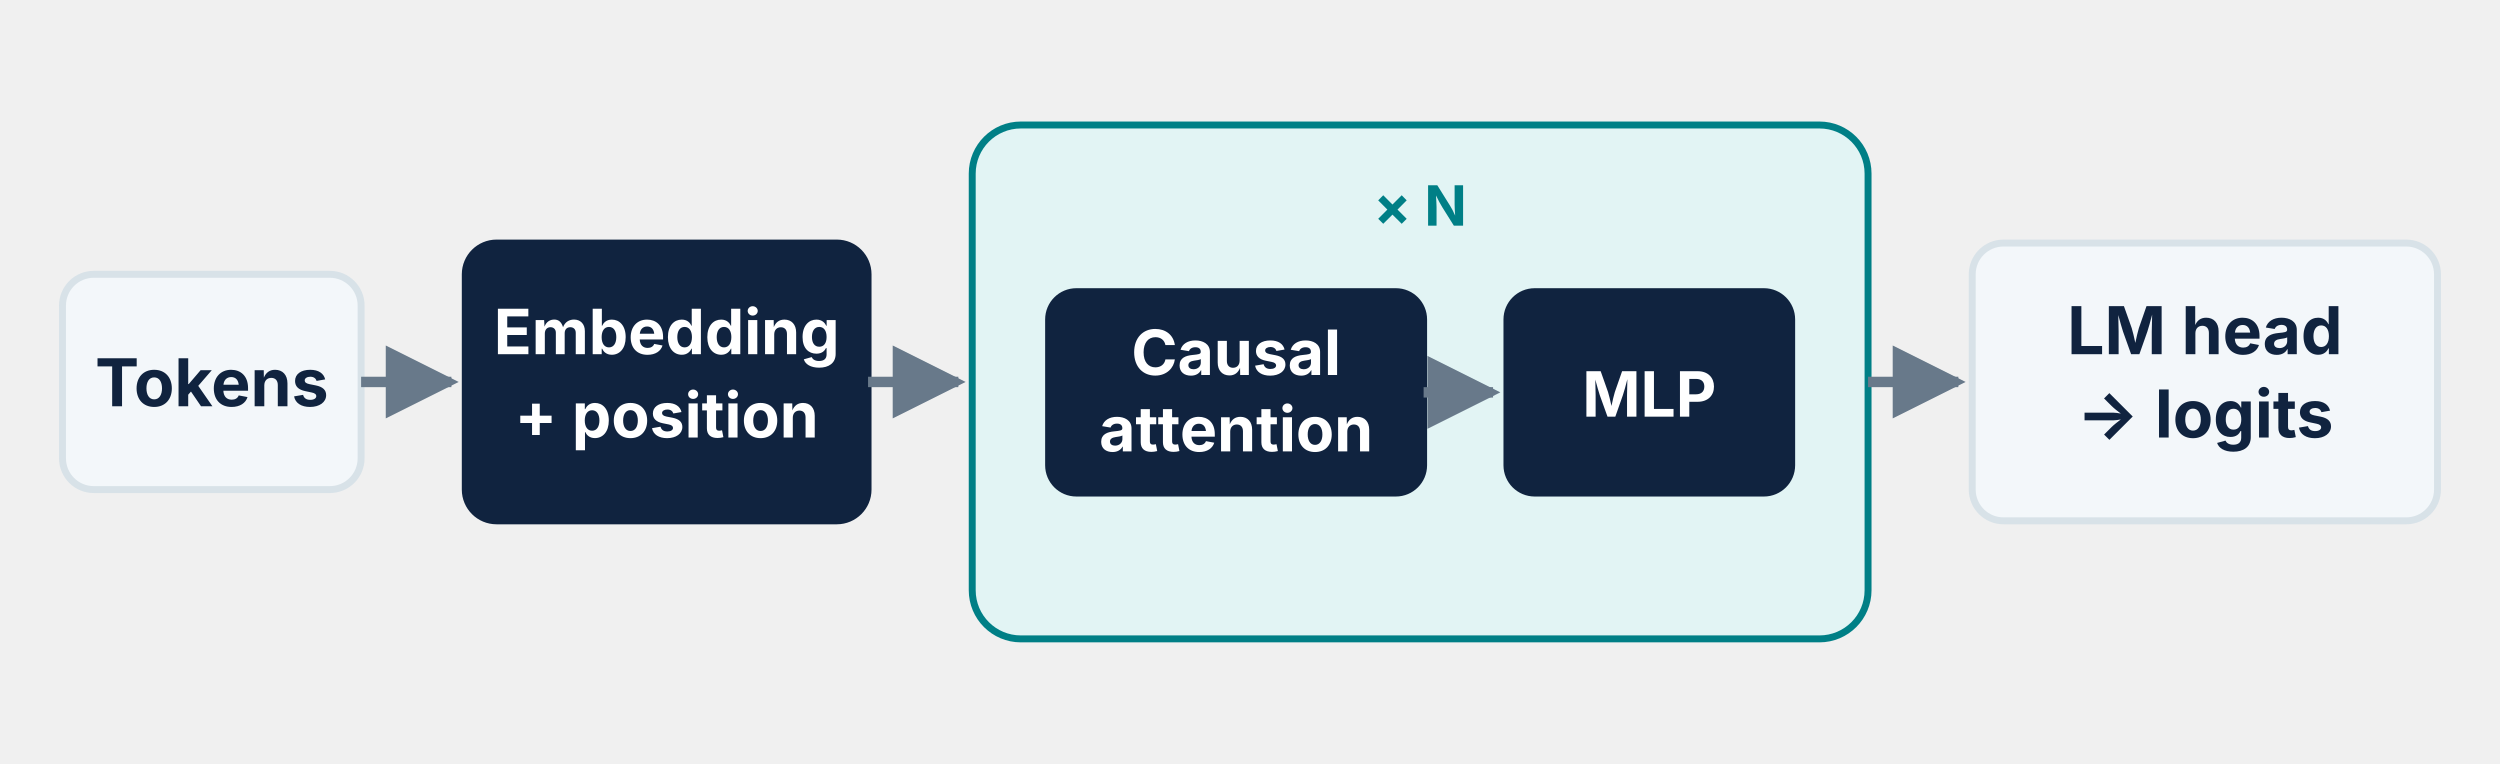
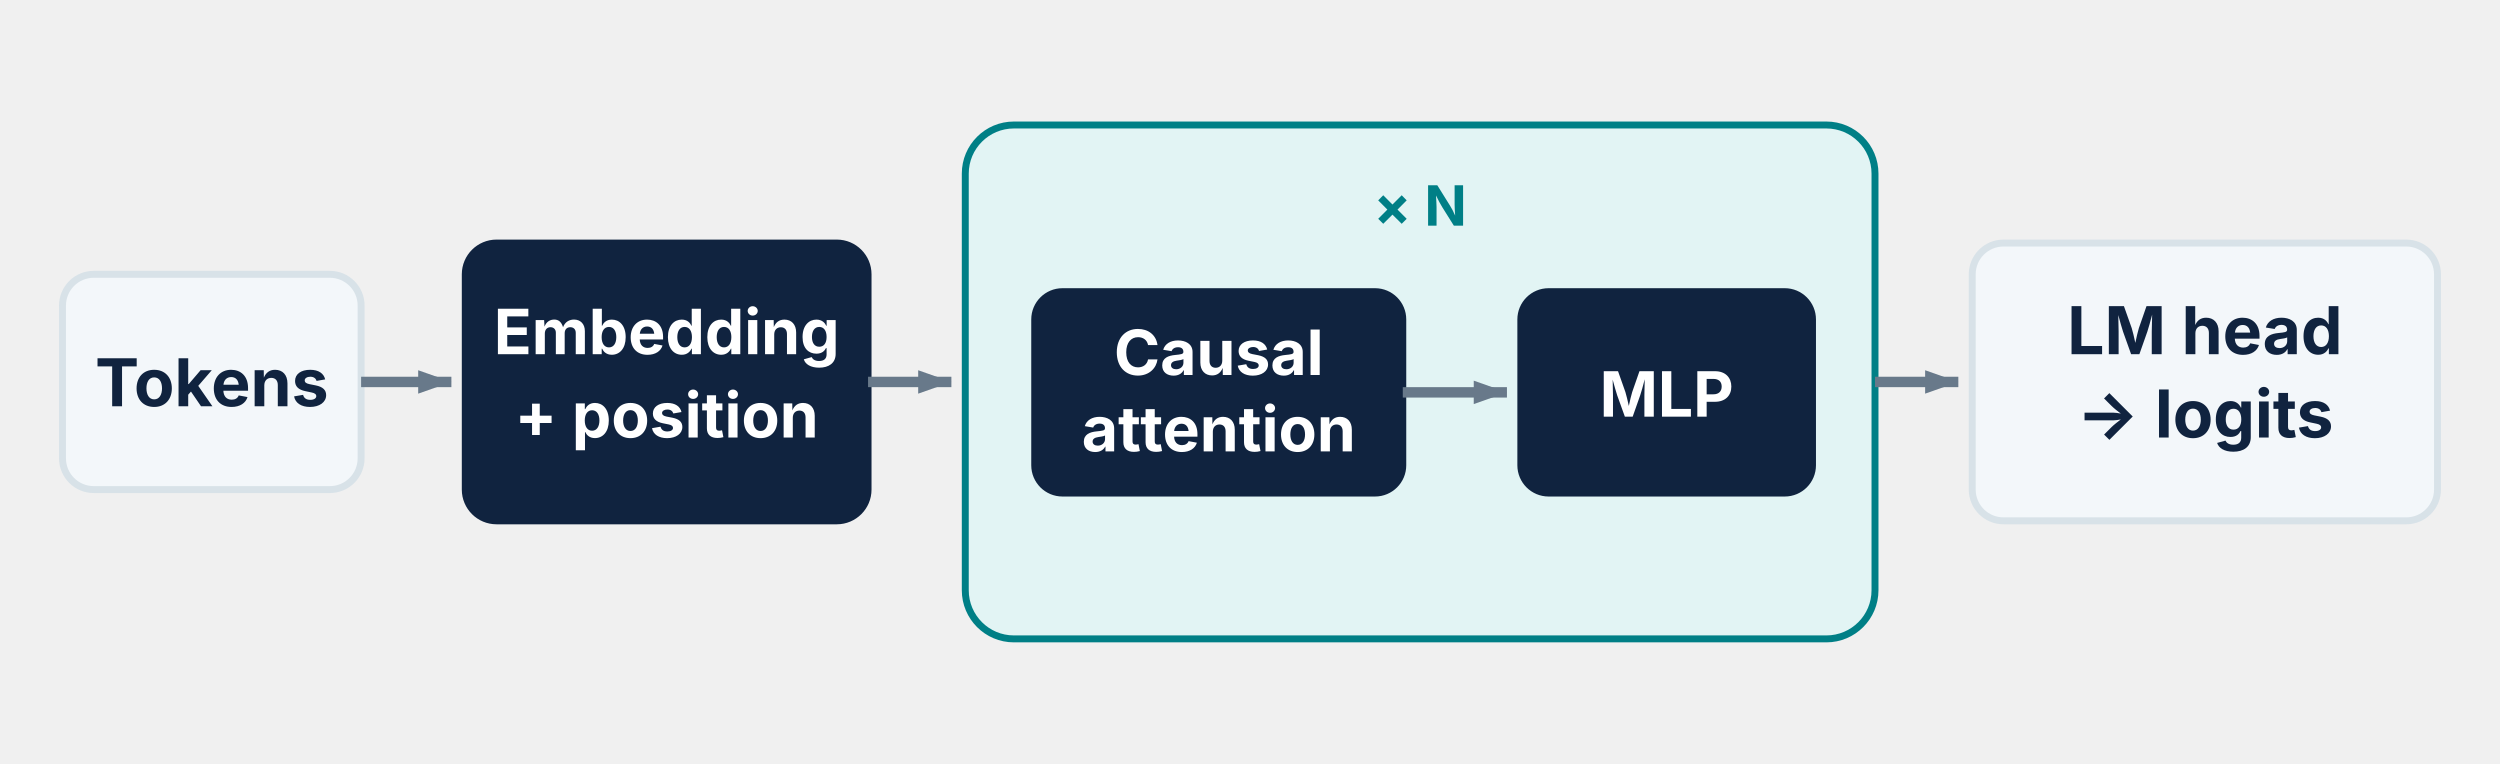
<svg xmlns="http://www.w3.org/2000/svg" viewBox="0 0 720 220" role="img" aria-labelledby="title desc">
  <defs>
-     <marker id="arrow" viewBox="0 0 10 10" refX="9" refY="5" markerWidth="7" markerHeight="7" orient="auto">
-       <path d="M0 0 10 5 0 10z" fill="#68798a" />
+     <marker id="arrow" viewBox="0 0 10 8" refX="8.5" refY="4" markerWidth="3.8" markerHeight="3.0" orient="auto">
+       <path d="M0 1L8.5 4L0 7z" fill="#68798a" />
    </marker>
    <style>
      text{font-family:Inter,ui-sans-serif,system-ui,-apple-system,BlinkMacSystemFont,"Segoe UI",sans-serif}.node{fill:#f3f7fa;stroke:#d8e2e8;stroke-width:2}.block{fill:#e2f4f4;stroke:#007f86;stroke-width:2}.core{fill:#10233f;stroke:#10233f;stroke-width:2}.flow{fill:none;stroke:#68798a;stroke-width:3;marker-end:url(#arrow)}.label{fill:#10233f;font-size:19px;font-weight:700}.inverse{fill:#fff;font-size:18px;font-weight:700}.repeat{fill:#007f86;font-size:16px;font-weight:700}
      @media(prefers-color-scheme:dark){.node{fill:#182534;stroke:#2c4052}.block{fill:#173b40;stroke:#54d2d8}.core{fill:#2c4052;stroke:#54d2d8}.label{fill:#f3f7fa}.repeat{fill:#54d2d8}}
    </style>
  </defs>
  <rect class="node" x="18" y="79" width="86" height="62" rx="9" />
  <text class="label" x="61" y="117" text-anchor="middle">Tokens</text>
  <path class="flow" d="M104 110H130" />
  <rect class="core" x="134" y="70" width="116" height="80" rx="9" />
  <text class="inverse" x="192" y="102" text-anchor="middle">Embedding</text>
  <text class="inverse" x="192" y="126" text-anchor="middle">+ position</text>
-   <path class="flow" d="M250 110H276" />
-   <rect class="block" x="280" y="36" width="258" height="148" rx="14" />
+   <path class="flow" d="M250 110H274" />
+   <rect class="block" x="278" y="36" width="262" height="148" rx="14" />
  <text class="repeat" x="409" y="65" text-anchor="middle">× N</text>
-   <rect class="core" x="302" y="84" width="108" height="58" rx="8" />
-   <text class="inverse" x="356" y="108" text-anchor="middle">Causal</text>
-   <text class="inverse" x="356" y="130" text-anchor="middle">attention</text>
-   <path class="flow" d="M410 113H430" />
-   <rect class="core" x="434" y="84" width="82" height="58" rx="8" />
-   <text class="inverse" x="475" y="120" text-anchor="middle">MLP</text>
-   <path class="flow" d="M538 110H564" />
+   <rect class="core" x="298" y="84" width="106" height="58" rx="8" />
+   <text class="inverse" x="351" y="108" text-anchor="middle">Causal</text>
+   <text class="inverse" x="351" y="130" text-anchor="middle">attention</text>
+   <path class="flow" d="M404 113H434" />
+   <rect class="core" x="438" y="84" width="84" height="58" rx="8" />
+   <text class="inverse" x="480" y="120" text-anchor="middle">MLP</text>
+   <path class="flow" d="M540 110H564" />
  <rect class="node" x="568" y="70" width="134" height="80" rx="9" />
  <text class="label" x="635" y="102" text-anchor="middle">LM head</text>
  <text class="label" x="635" y="126" text-anchor="middle">→ logits</text>
</svg>
